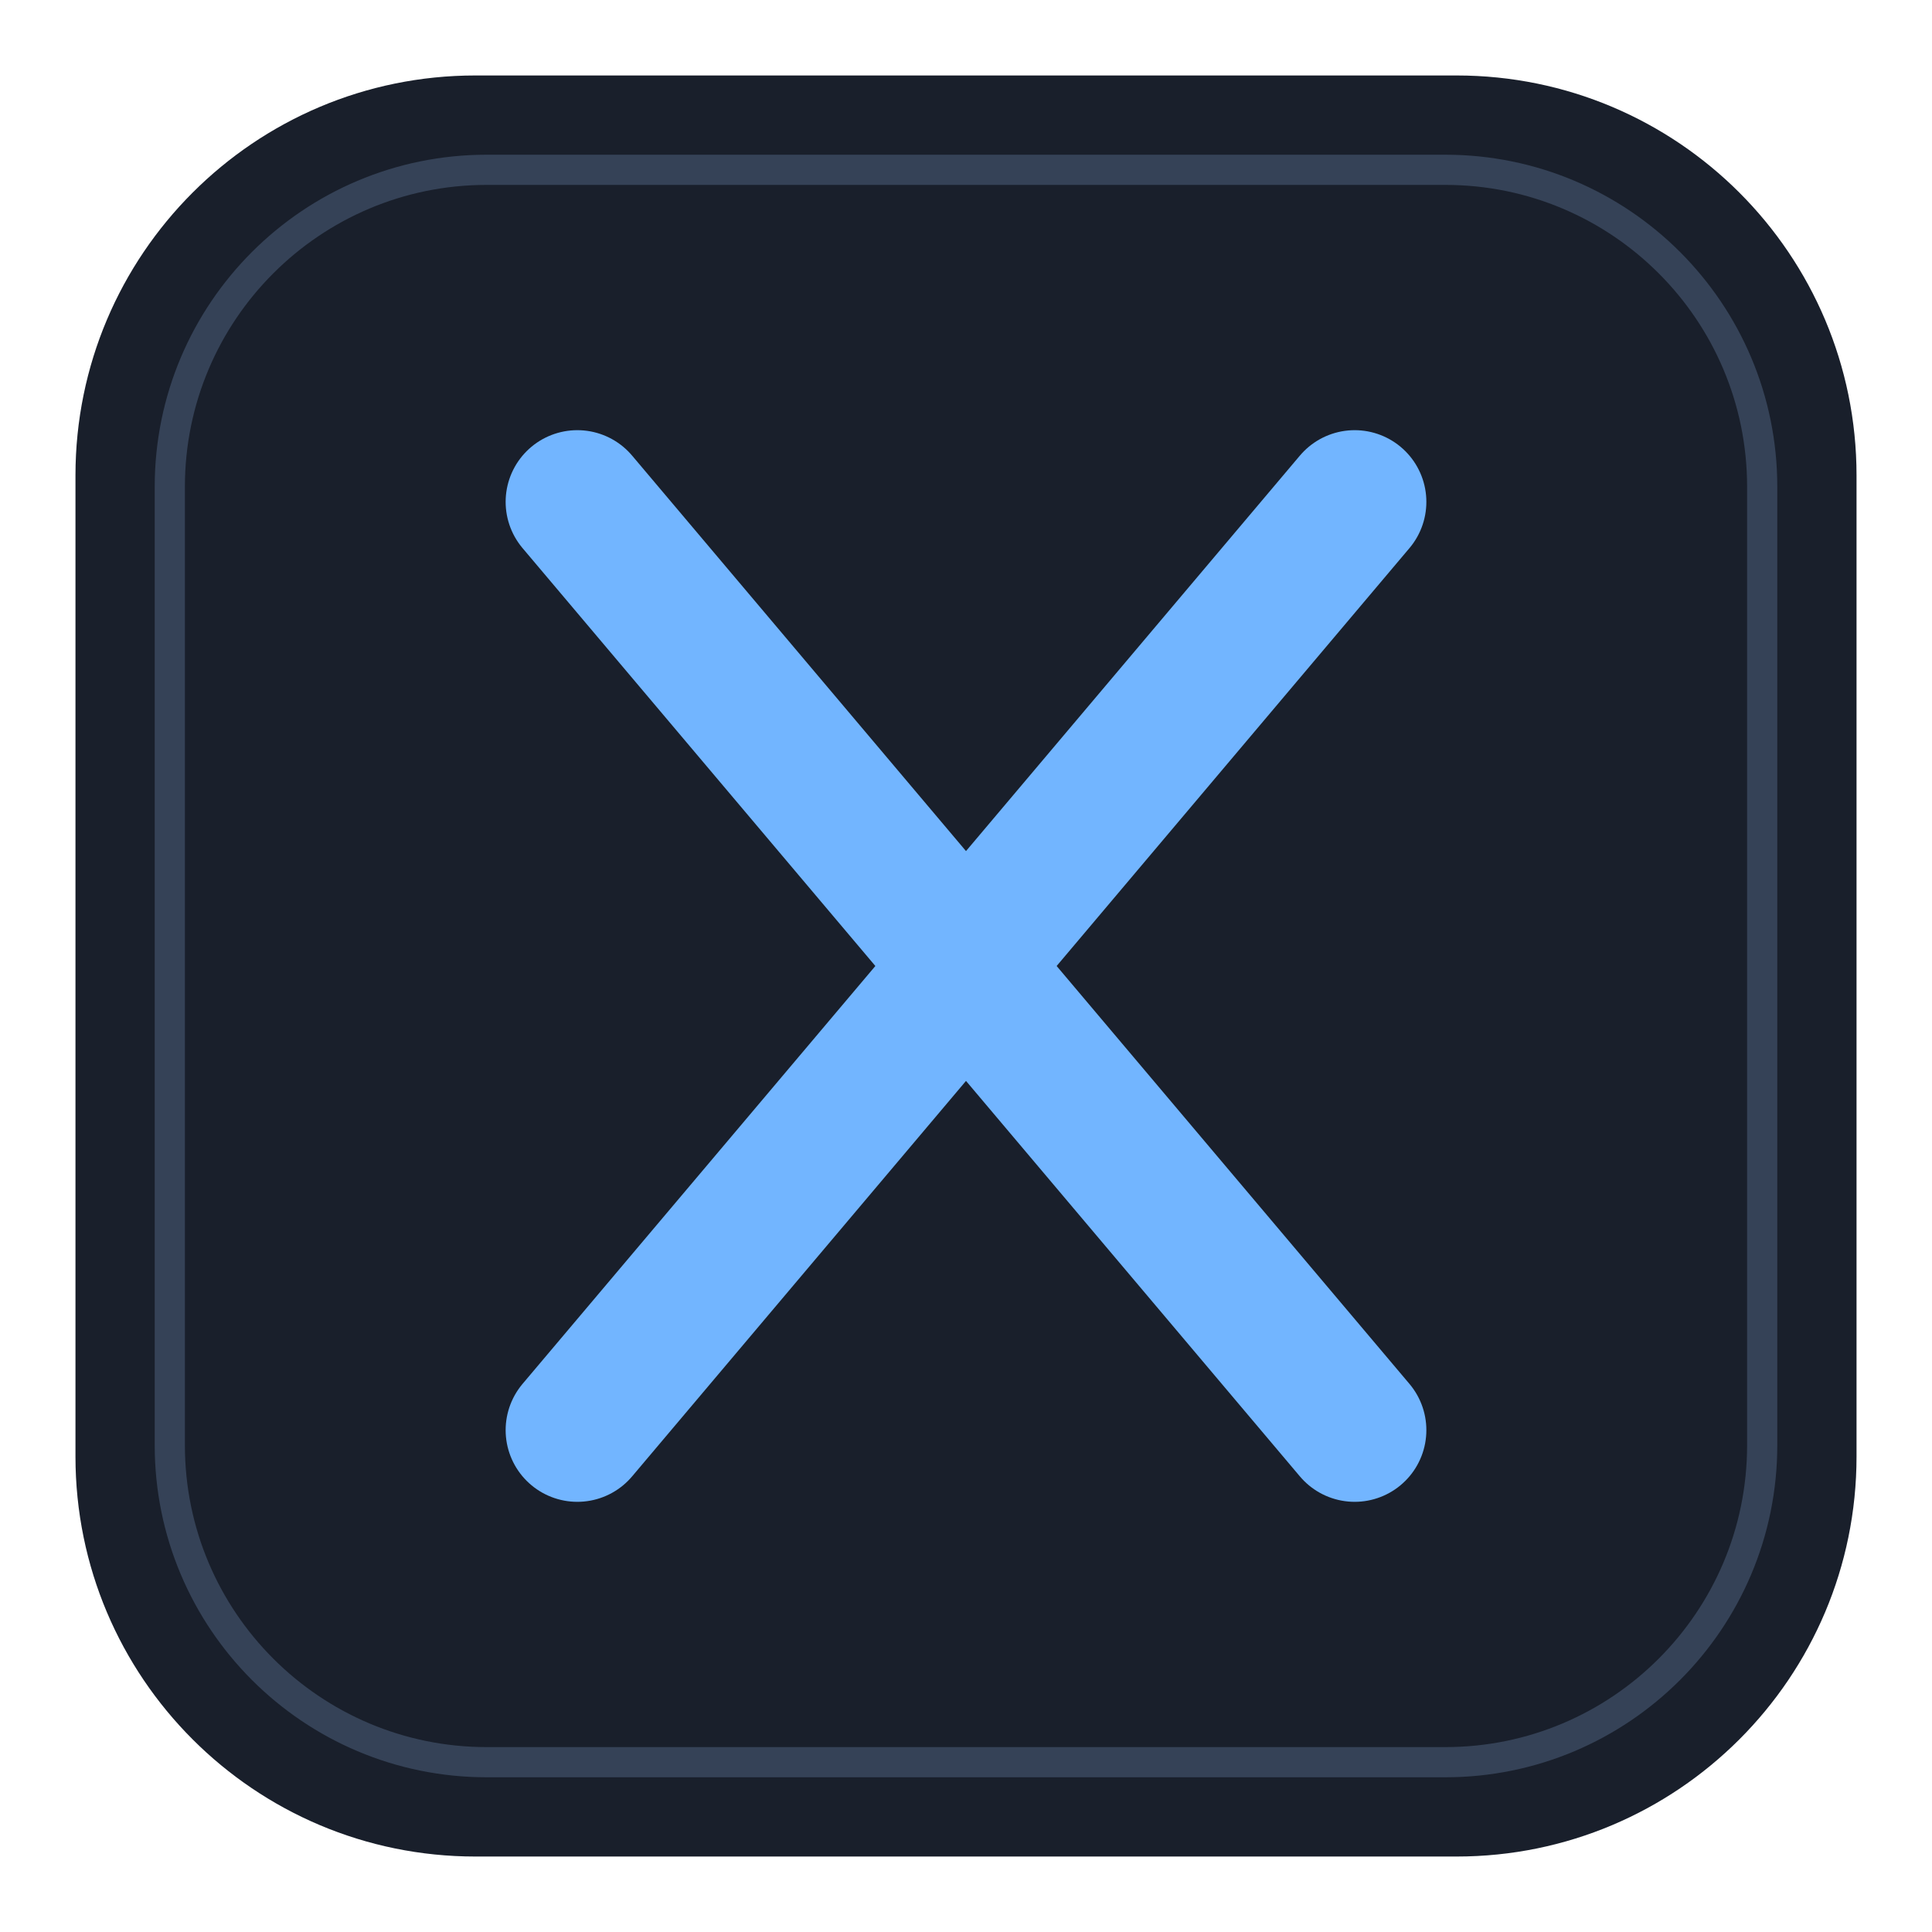
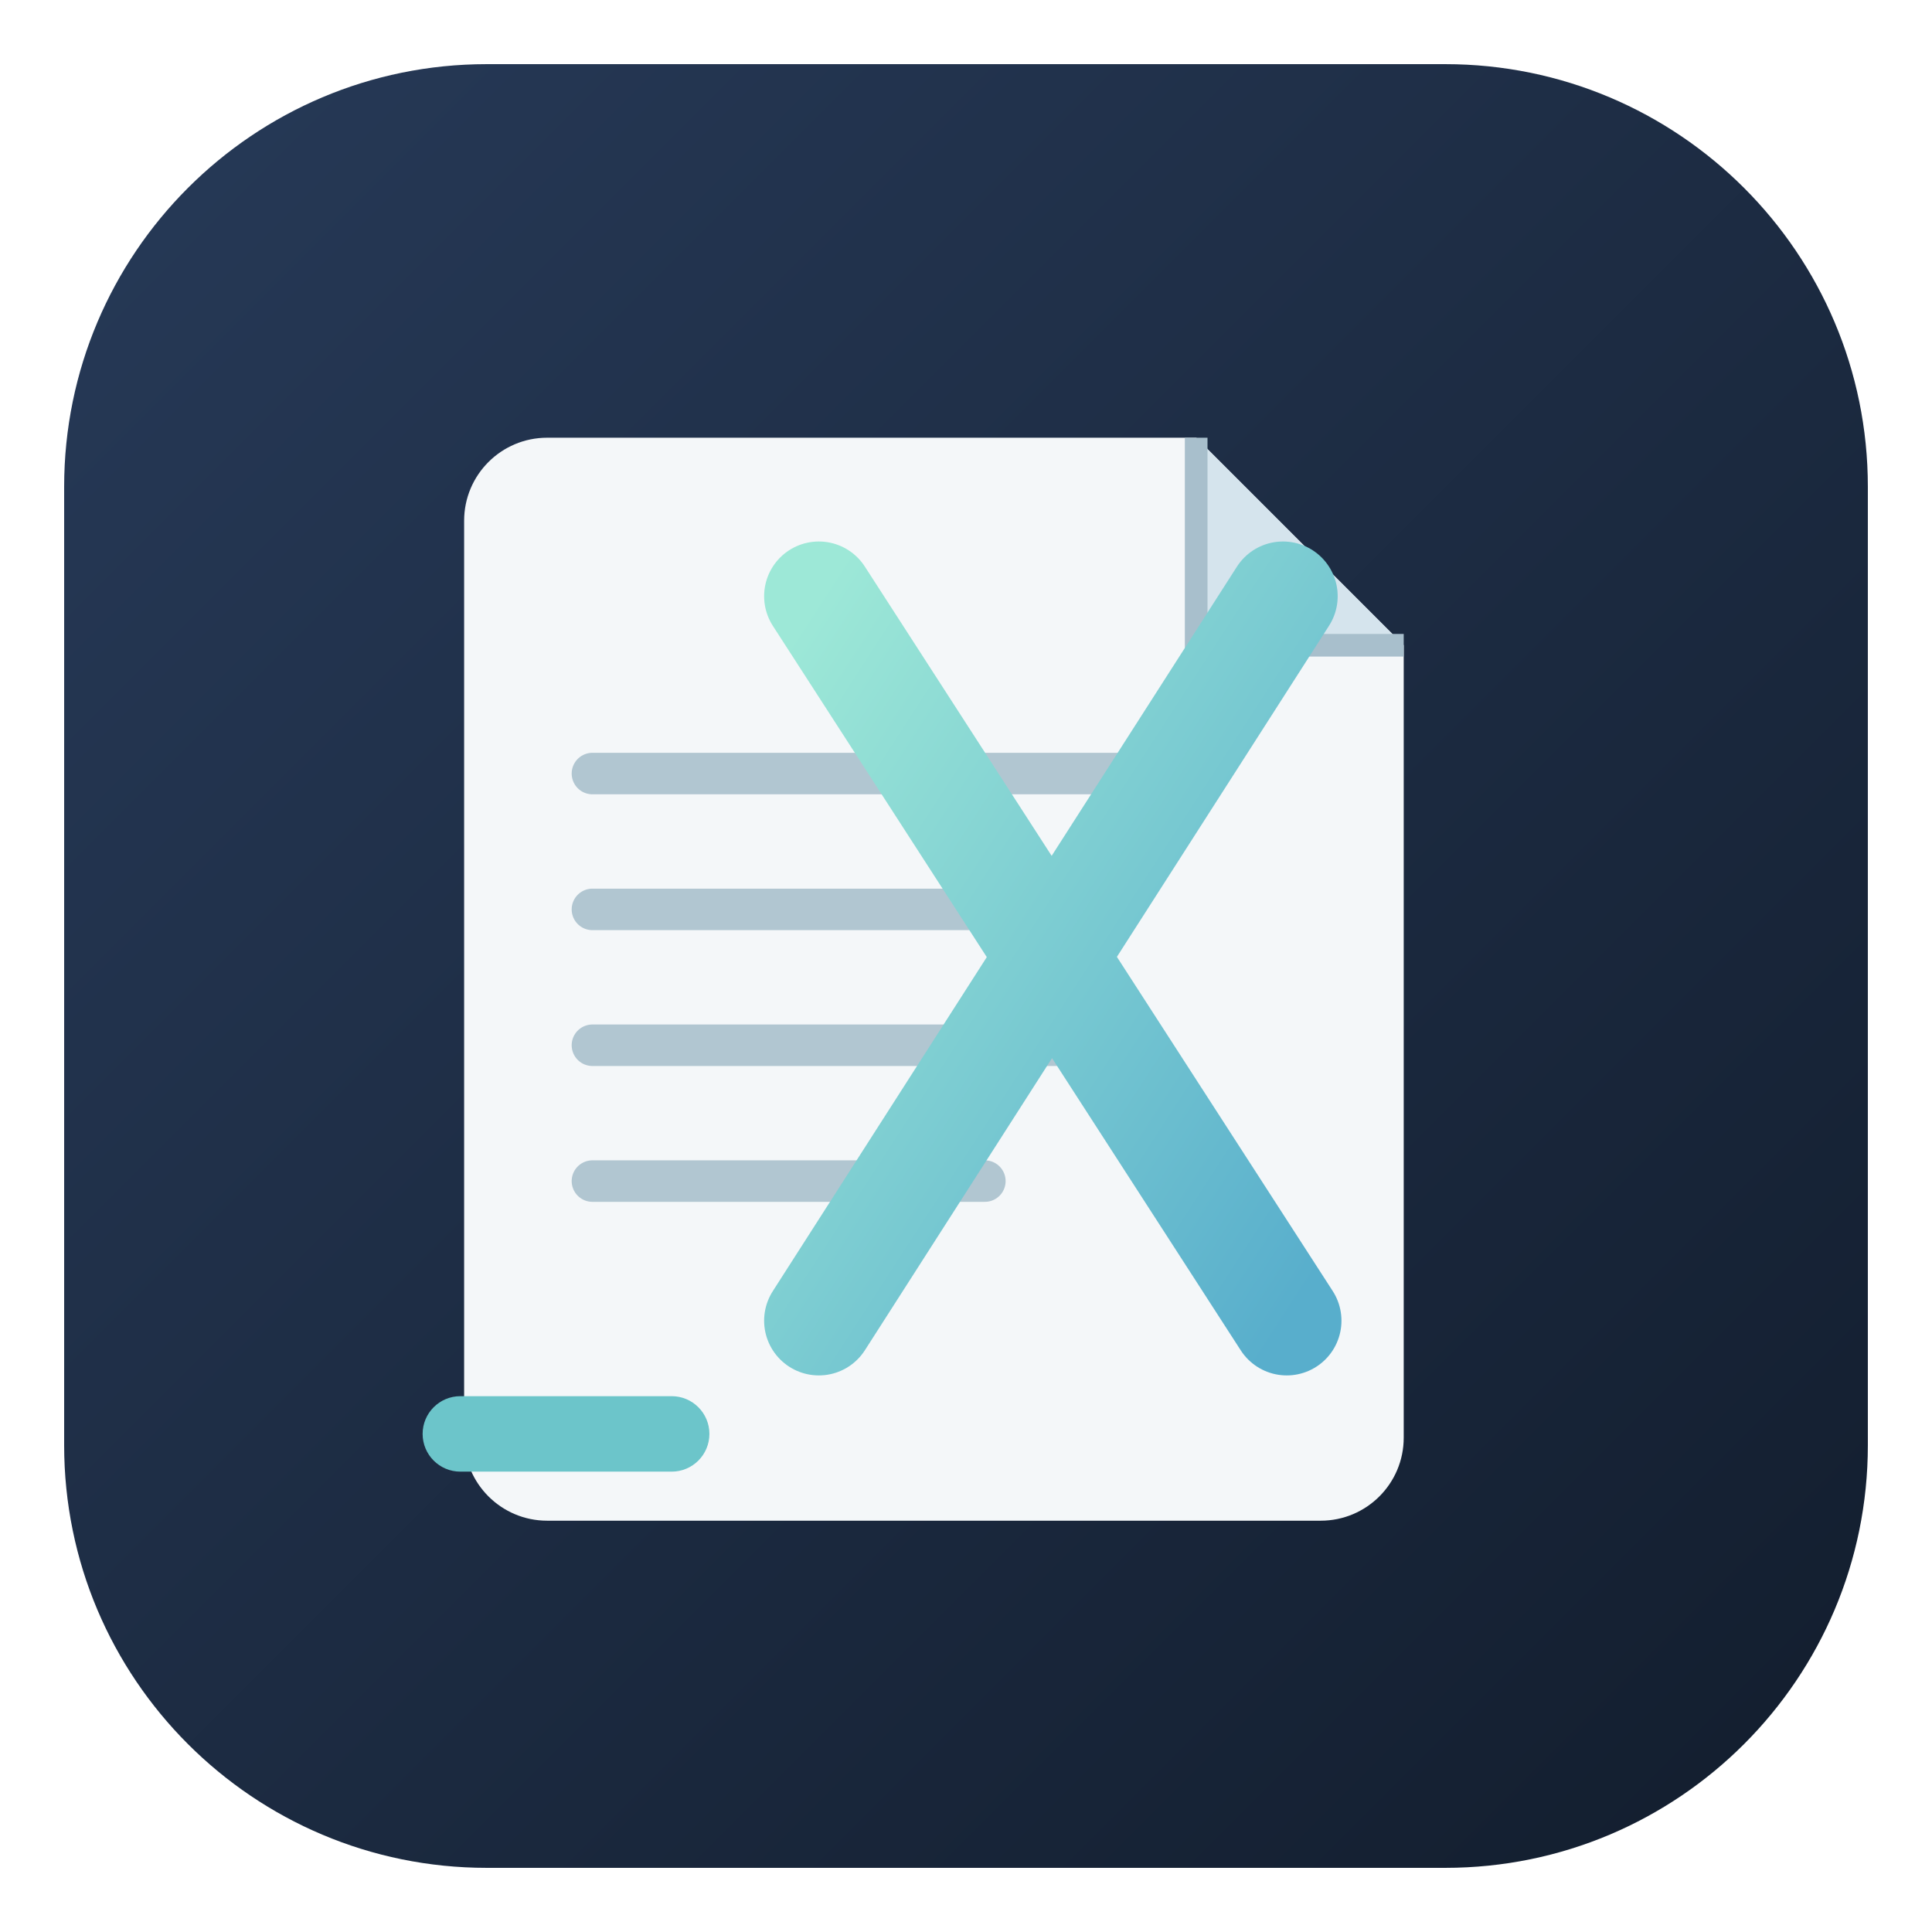
<svg xmlns="http://www.w3.org/2000/svg" width="512" height="512" viewBox="0 0 512 512">
-   <rect x="20" y="20" width="472" height="472" rx="106" fill="#191f2b" />
-   <rect x="45" y="45" width="422" height="422" rx="84" fill="none" stroke="#354257" stroke-width="8" />
-   <path d="M153 133 L256 255 L359 133 M153 379 L256 257 L359 379" fill="none" stroke="#72b5ff" stroke-width="38" stroke-linecap="round" stroke-linejoin="round" />
+   <defs>
+     <linearGradient id="tile" x1="0" x2="1" y1="0" y2="1">
+       <stop stop-color="#273a58" />
+       <stop offset="1" stop-color="#121d2d" />
+     </linearGradient>
+     <linearGradient id="sheet" x1="0" x2="1" y1="0" y2="1">
+       <stop stop-color="#9de8d7" />
+       <stop offset="1" stop-color="#58aecc" />
+     </linearGradient>
+   </defs>
+   <rect x="17" y="17" width="478" height="478" rx="112" fill="url(#tile)" />
+   <path d="M145 116h172l55 55v210a22 22 0 0 1-22 22H145a22 22 0 0 1-22-22V138a22 22 0 0 1 22-22Z" fill="#f4f7f9" />
+   <path d="M317 116v55h55" fill="#d5e4ed" />
+   <path d="M317 116v55h55" fill="none" stroke="#a8bfcc" stroke-width="6" />
+   <path d="M157 205h151M157 241h120M157 277h142M157 313h104" stroke="#b1c6d1" stroke-width="11" stroke-linecap="round" />
+   <path d="M217 158 341 350M340 158 217 350" stroke="url(#sheet)" stroke-width="29" stroke-linecap="round" />
+   <rect x="112" y="370" width="76" height="20" rx="10" fill="#6cc5ca" />
</svg>
